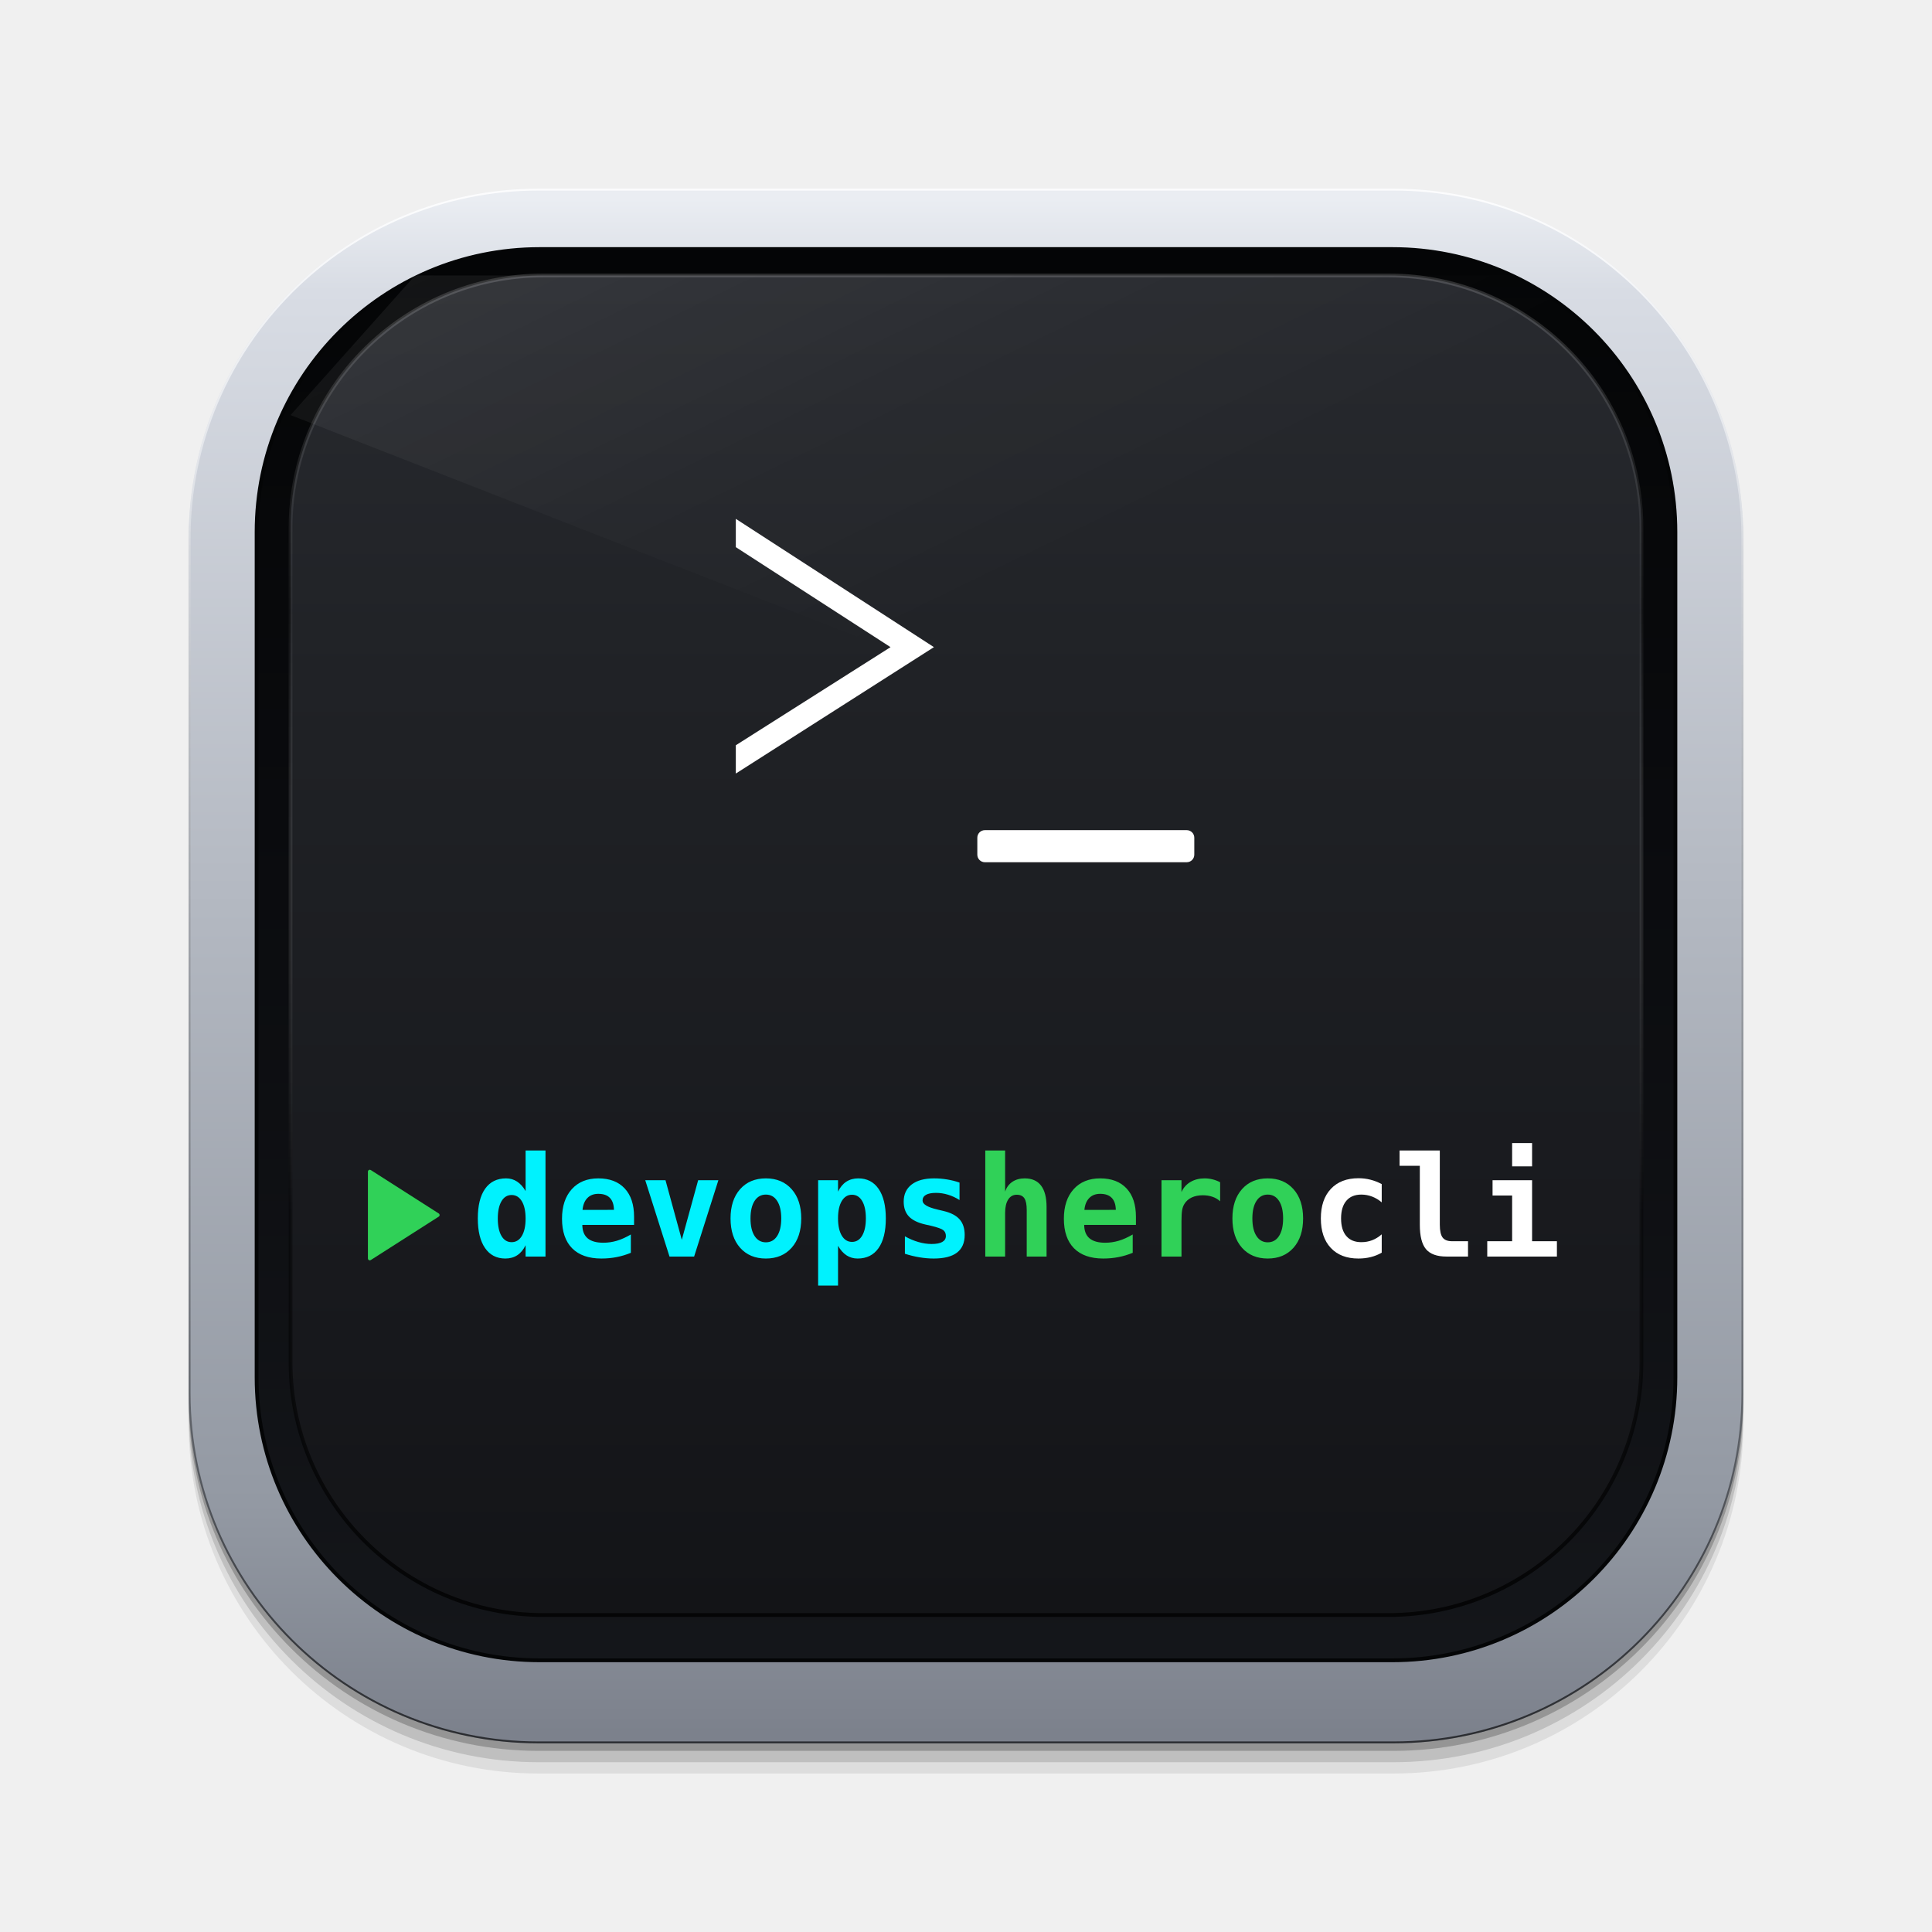
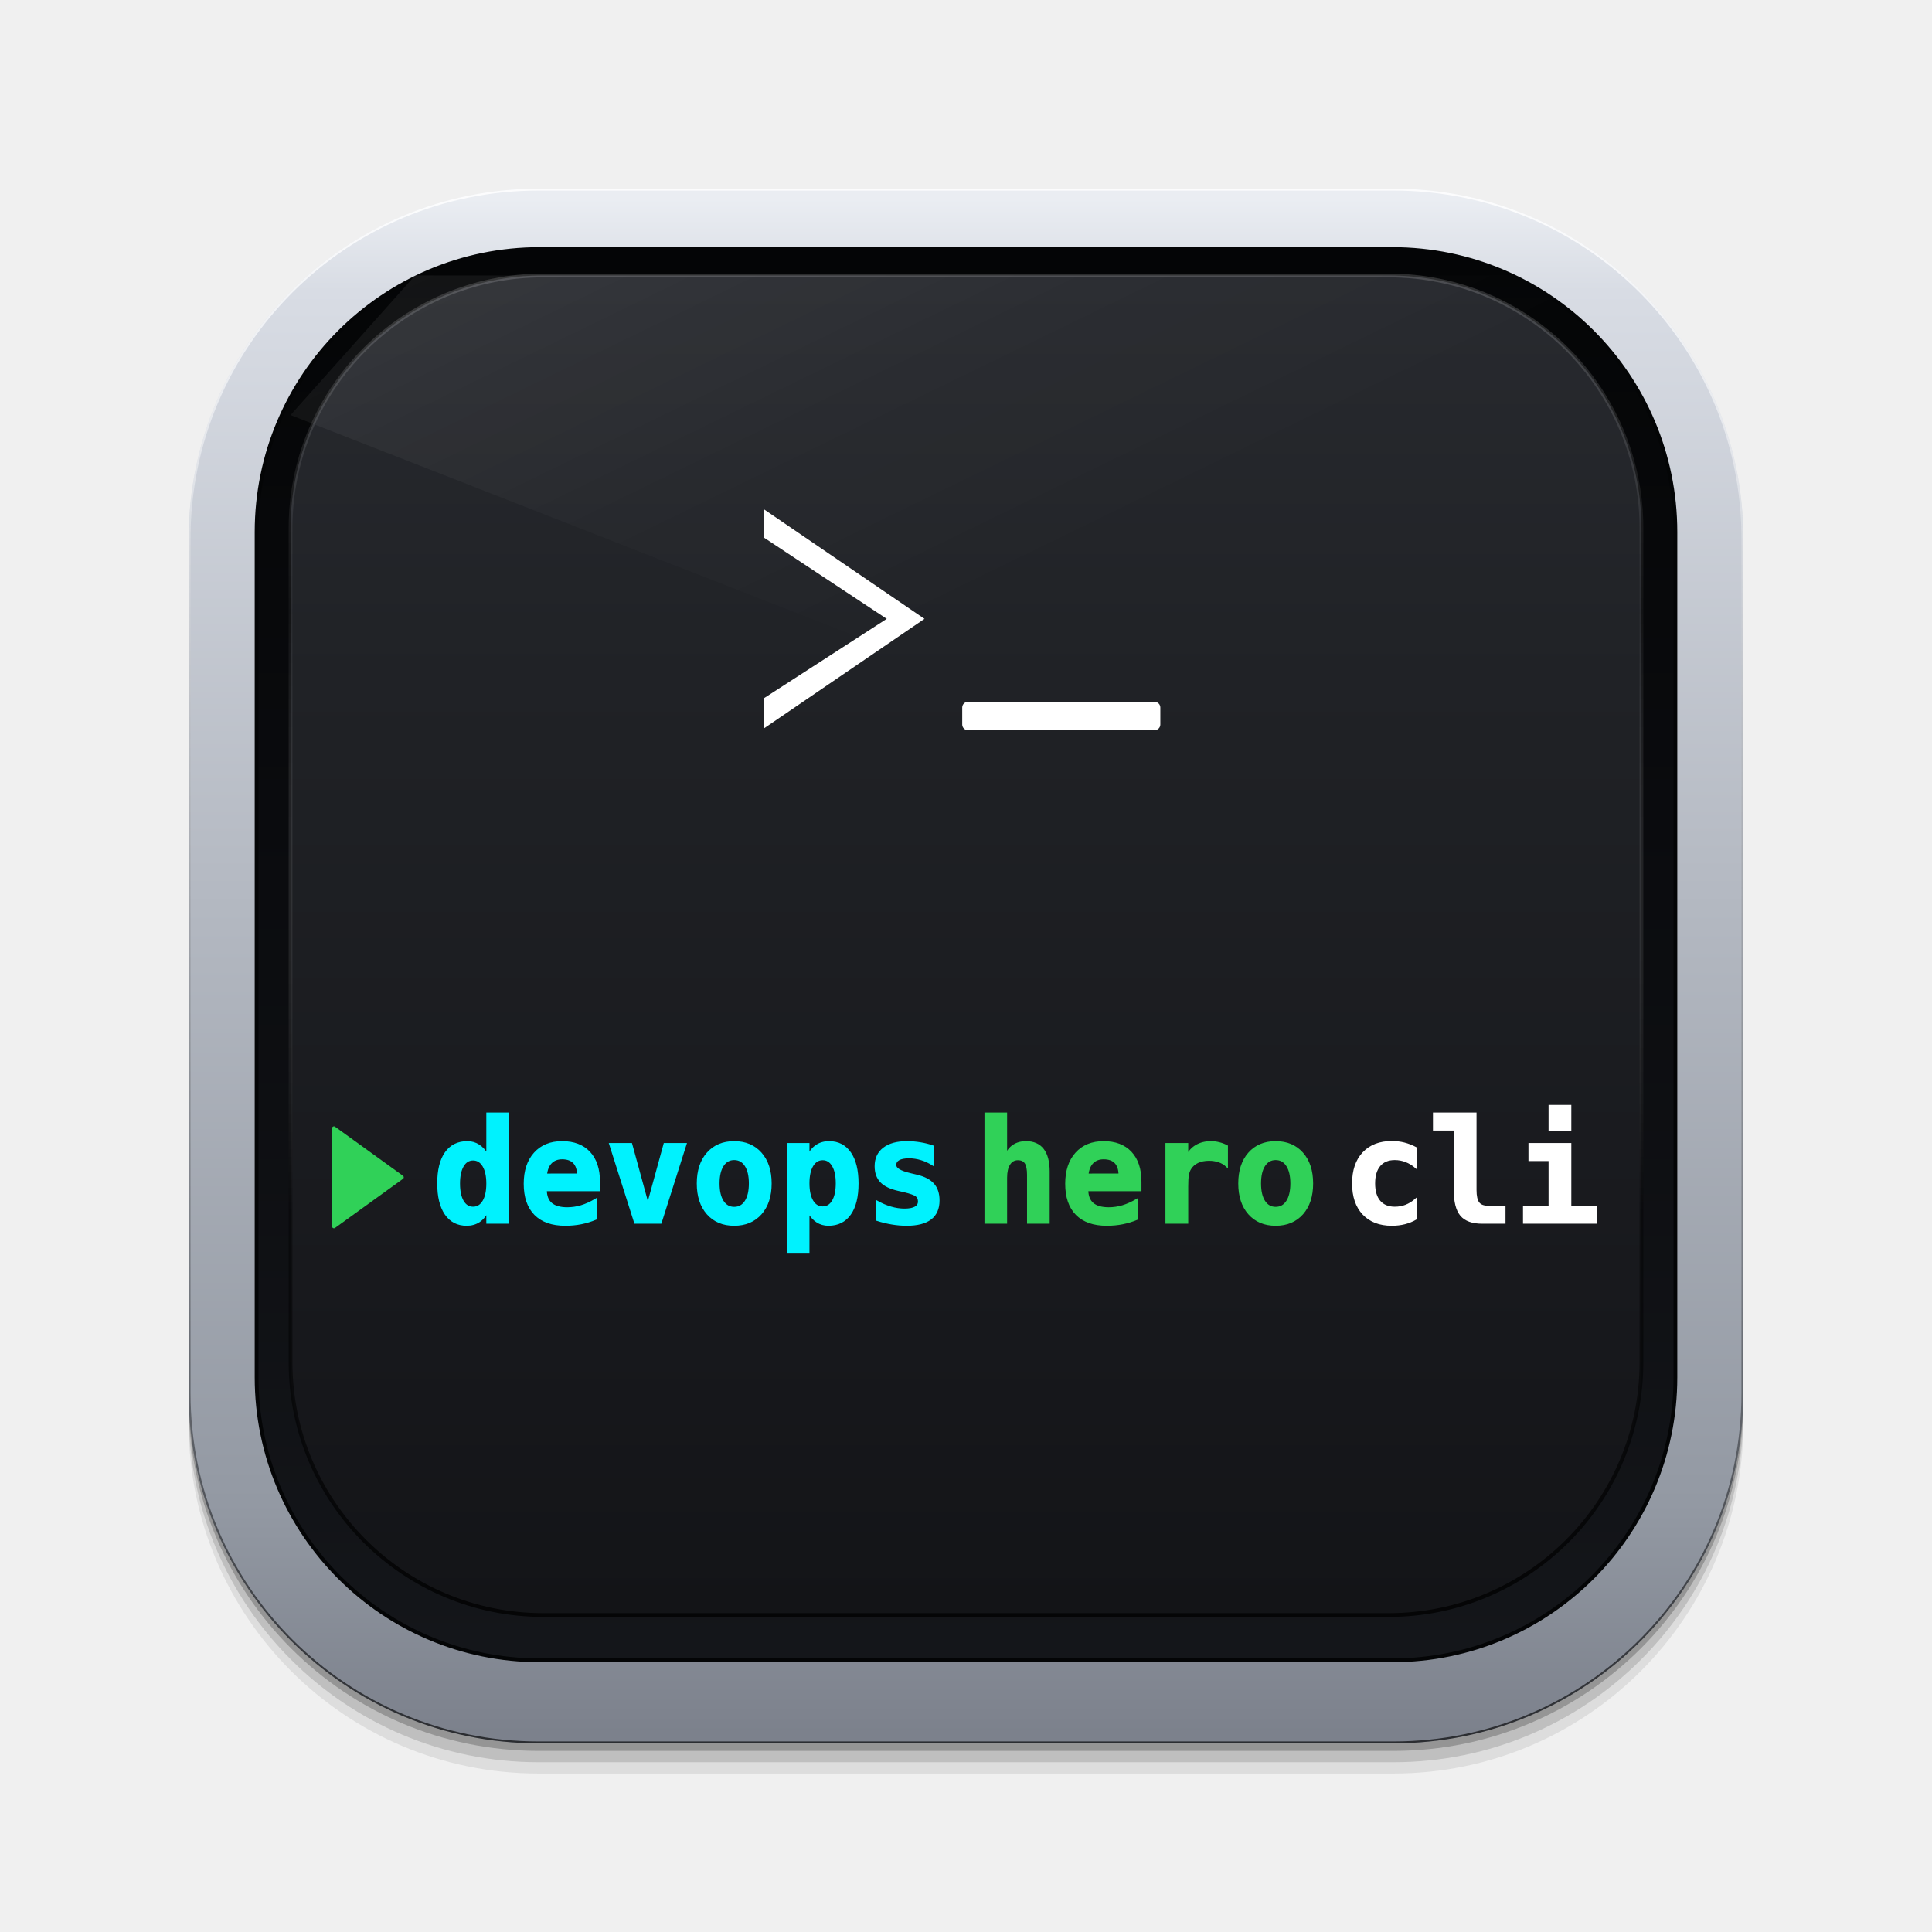
<svg xmlns="http://www.w3.org/2000/svg" viewBox="0 0 1024 1024" width="1024" height="1024">
  <defs>
    <clipPath id="appleSquircle">
      <rect x="100" y="100" width="824" height="824" rx="185.4" ry="185.4" />
    </clipPath>
    <linearGradient id="silverBezelGrad" x1="0%" y1="0%" x2="0%" y2="100%">
      <stop offset="0%" stop-color="#eaedf2" />
      <stop offset="6%" stop-color="#d8dce4" />
      <stop offset="45%" stop-color="#b4b9c2" />
      <stop offset="85%" stop-color="#9399a3" />
      <stop offset="100%" stop-color="#7c818c" />
    </linearGradient>
    <linearGradient id="bezelHighlight" x1="0%" y1="0%" x2="0%" y2="100%">
      <stop offset="0%" stop-color="#ffffff" stop-opacity="0.85" />
      <stop offset="20%" stop-color="#ffffff" stop-opacity="0.35" />
      <stop offset="70%" stop-color="#000000" stop-opacity="0.25" />
      <stop offset="100%" stop-color="#000000" stop-opacity="0.65" />
    </linearGradient>
    <linearGradient id="grooveGrad" x1="0%" y1="0%" x2="0%" y2="100%">
      <stop offset="0%" stop-color="#040506" />
      <stop offset="40%" stop-color="#0a0b0e" />
      <stop offset="100%" stop-color="#14161a" />
    </linearGradient>
    <linearGradient id="screenSurfaceGrad" x1="0%" y1="0%" x2="0%" y2="100%">
      <stop offset="0%" stop-color="#282a2f" />
      <stop offset="30%" stop-color="#202226" />
      <stop offset="80%" stop-color="#17181c" />
      <stop offset="100%" stop-color="#131417" />
    </linearGradient>
    <linearGradient id="screenRimGrad" x1="0%" y1="0%" x2="0%" y2="100%">
      <stop offset="0%" stop-color="#ffffff" stop-opacity="0.16" />
      <stop offset="25%" stop-color="#ffffff" stop-opacity="0.04" />
      <stop offset="70%" stop-color="#000000" stop-opacity="0.35" />
      <stop offset="100%" stop-color="#000000" stop-opacity="0.75" />
    </linearGradient>
    <linearGradient id="specularGlint" x1="0%" y1="0%" x2="100%" y2="100%">
      <stop offset="0%" stop-color="#ffffff" stop-opacity="0.07" />
      <stop offset="30%" stop-color="#ffffff" stop-opacity="0.02" />
      <stop offset="50%" stop-color="#ffffff" stop-opacity="0.0" />
    </linearGradient>
  </defs>
  <rect x="100" y="116" width="824" height="824" rx="185.4" ry="185.4" fill="#000000" opacity="0.08" />
  <rect x="100" y="110" width="824" height="824" rx="185.4" ry="185.4" fill="#000000" opacity="0.14" />
  <rect x="100" y="104" width="824" height="824" rx="185.4" ry="185.4" fill="#000000" opacity="0.22" />
  <g clip-path="url(#appleSquircle)">
    <rect x="100" y="100" width="824" height="824" fill="url(#silverBezelGrad)" />
    <rect x="100" y="100" width="824" height="824" rx="185.4" ry="185.4" fill="none" stroke="url(#bezelHighlight)" stroke-width="2" />
    <rect x="136" y="132" width="752" height="748" rx="150" ry="150" fill="url(#grooveGrad)" />
    <rect x="136" y="132" width="752" height="748" rx="150" ry="150" fill="none" stroke="#040506" stroke-width="2" />
    <rect x="154" y="146" width="716" height="710" rx="134" ry="134" fill="url(#screenSurfaceGrad)" />
    <rect x="154" y="146" width="716" height="710" rx="134" ry="134" fill="none" stroke="url(#screenRimGrad)" stroke-width="2" />
    <path d="M 154 220 L 870 500 L 870 146 L 220 146 Z" fill="url(#specularGlint)" />
-     <path d="M 390 275 L 495 343 L 390 410 L 390 395 L 472 343 L 390 290 Z" fill="#ffffff" />
-     <rect x="518" y="440" width="115" height="17" rx="4" ry="4" fill="#ffffff" />
+     <path d="M 405 270 L 490 328 L 405 386 L 405 370 L 470 328 L 405 285 Z" fill="#ffffff" />
+     <rect x="510" y="372" width="105" height="15" rx="3" ry="3" fill="#ffffff" />
    <g>
-       <path d="M 196 621 L 232 644 L 196 667 Z" fill="#30d158" stroke="#30d158" stroke-width="2" stroke-linejoin="round" />
-       <text x="250" y="666" font-family="Menlo, Monaco, 'SF Mono', monospace" font-size="74" font-weight="700" fill="#00f2fe">devops</text>
-       <text x="516" y="666" font-family="Menlo, Monaco, 'SF Mono', monospace" font-size="74" font-weight="700" fill="#30d158">hero</text>
-       <text x="694" y="666" font-family="Menlo, Monaco, 'SF Mono', monospace" font-size="74" font-weight="700" fill="#ffffff">cli</text>
+       <path d="M 177 598 L 213 624 L 177 650 Z" fill="#30d158" stroke="#30d158" stroke-width="2" stroke-linejoin="round" />
+       <text x="229" y="648" font-family="Menlo, Monaco, 'SF Mono', monospace" font-size="76" font-weight="800" fill="#00f2fe" stroke="#00f2fe" stroke-width="1.2">devops</text>
+       <text x="516" y="648" font-family="Menlo, Monaco, 'SF Mono', monospace" font-size="76" font-weight="800" fill="#30d158" stroke="#30d158" stroke-width="1.2">hero</text>
+       <text x="711" y="648" font-family="Menlo, Monaco, 'SF Mono', monospace" font-size="76" font-weight="800" fill="#ffffff" stroke="#ffffff" stroke-width="1.2">cli</text>
    </g>
  </g>
</svg>
